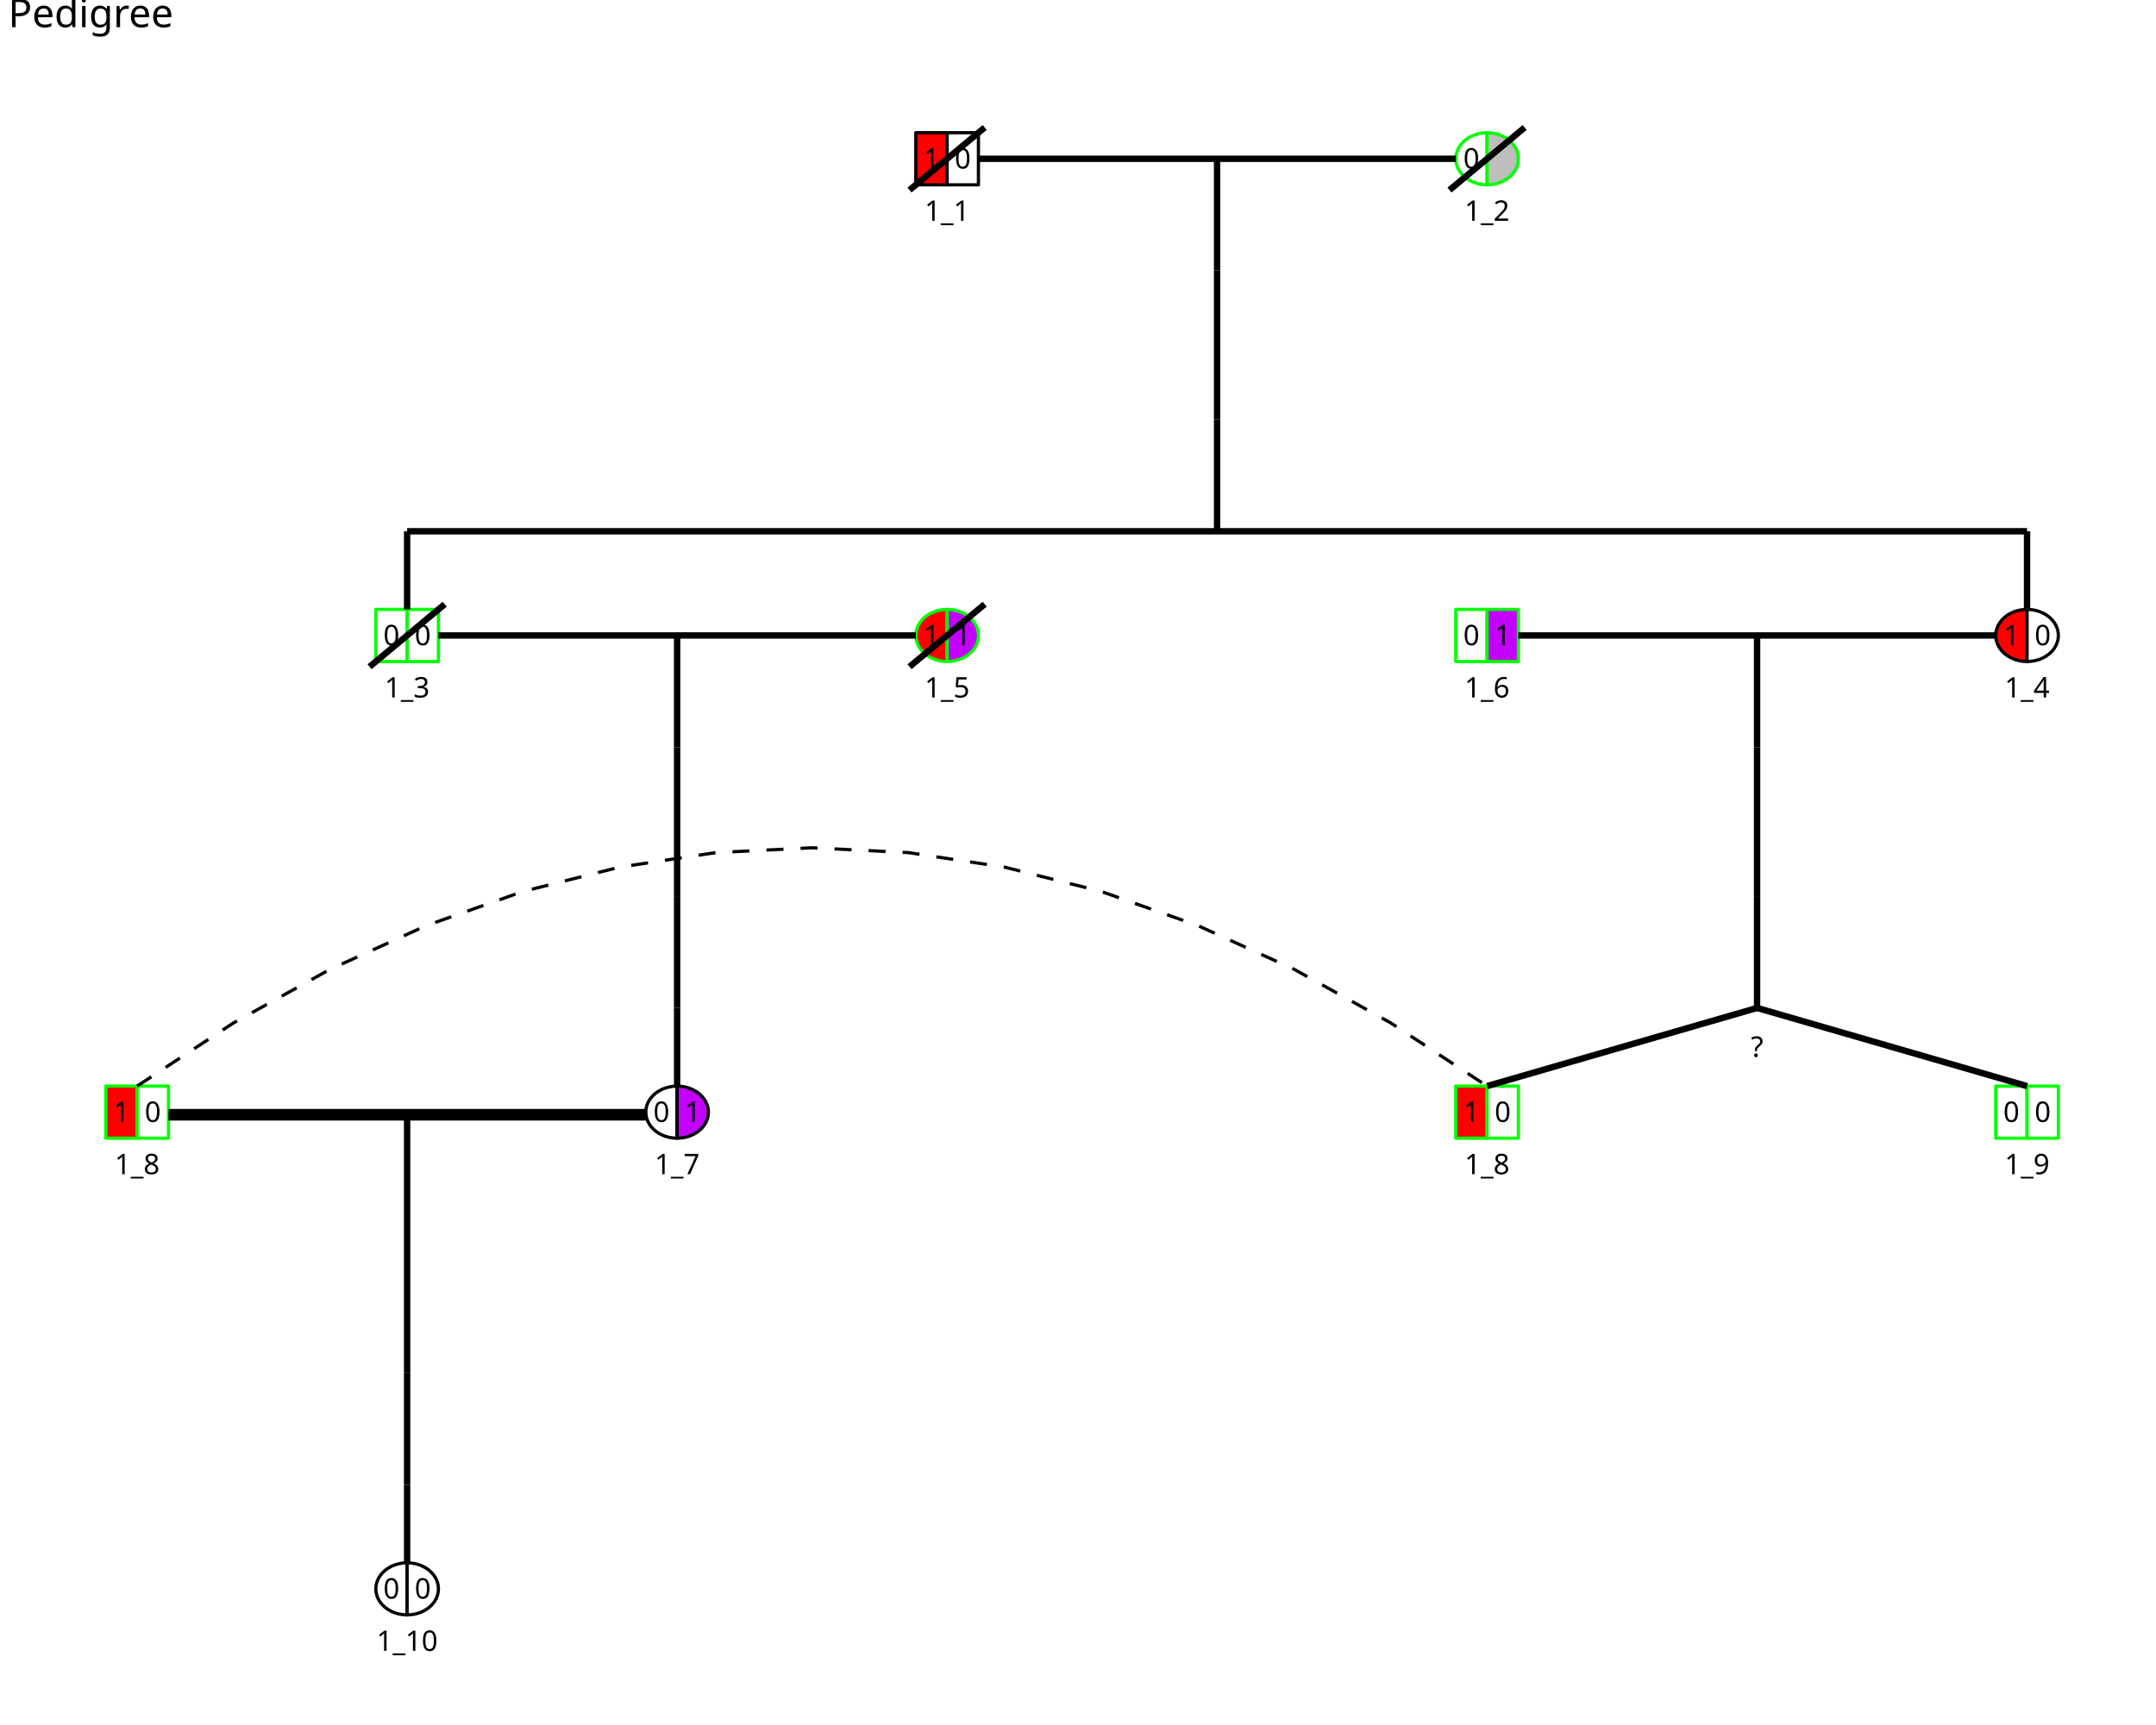
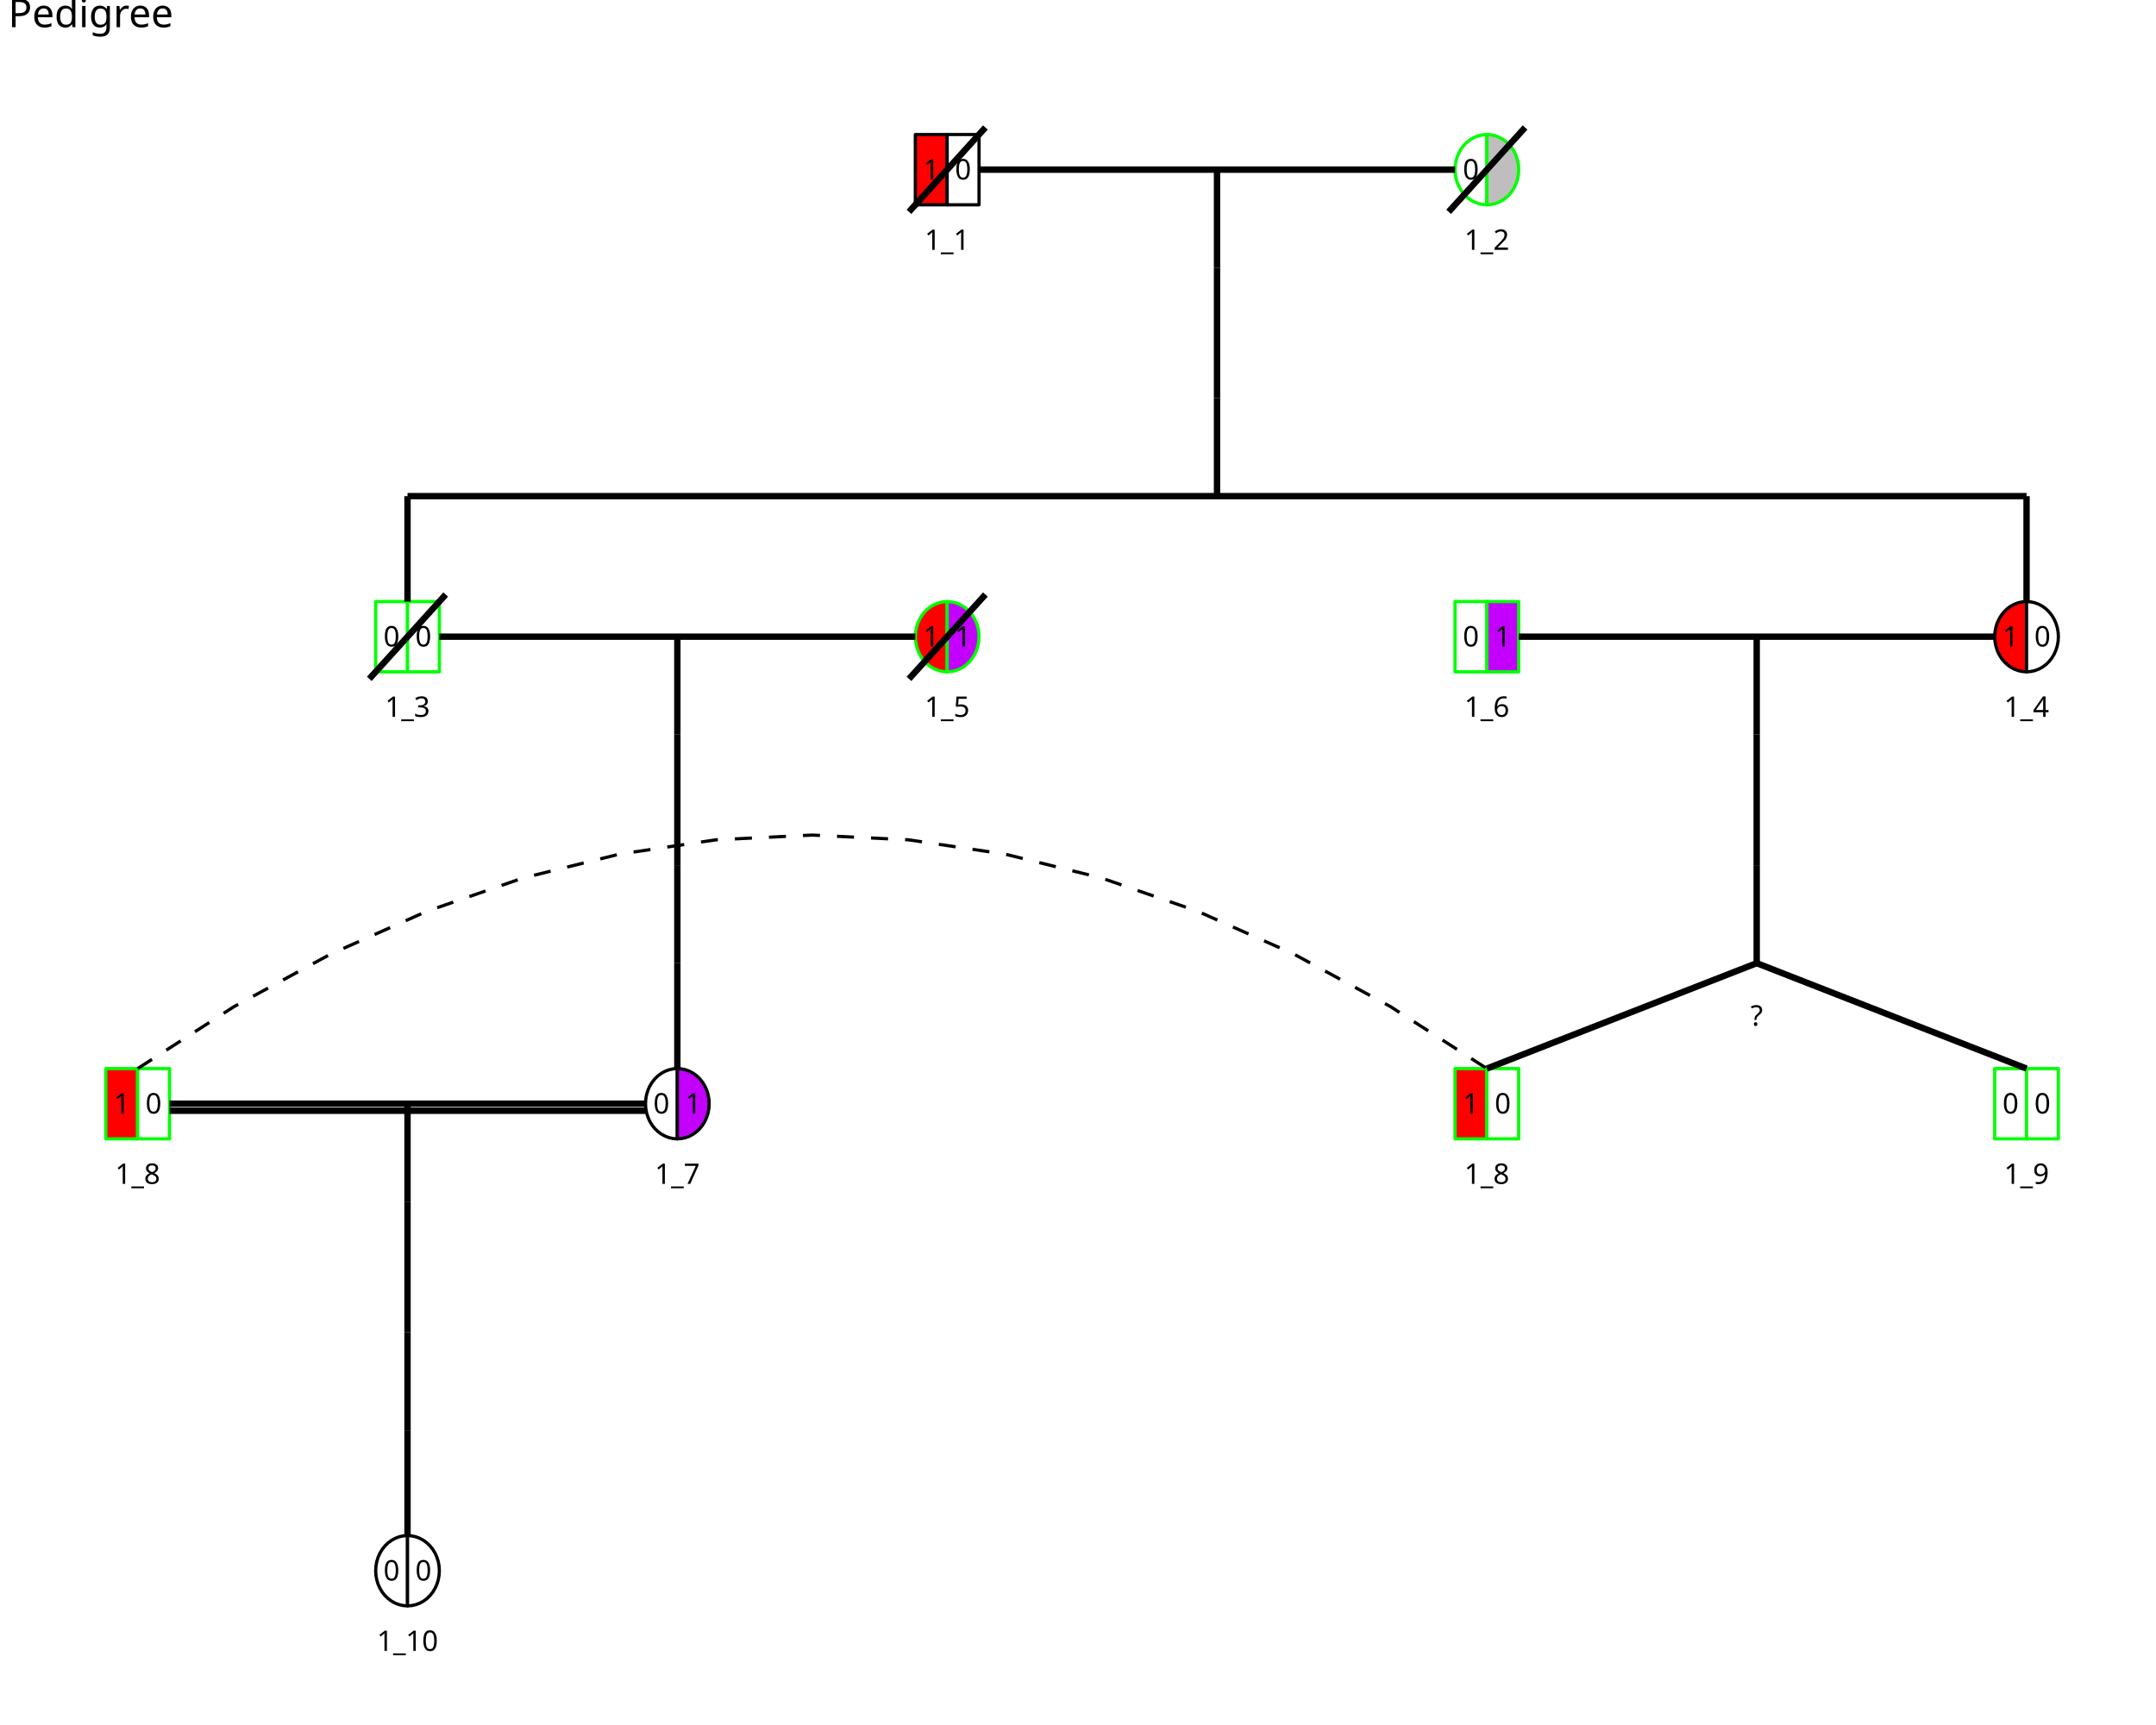
<svg xmlns="http://www.w3.org/2000/svg" class="svglite" data-engine-version="2.0" width="720.00pt" height="576.00pt" viewBox="0 0 720.00 576.00">
  <defs>
    <style type="text/css">
    .svglite line, .svglite polyline, .svglite polygon, .svglite path, .svglite rect, .svglite circle {
      fill: none;
      stroke: #000000;
      stroke-linecap: round;
      stroke-linejoin: round;
      stroke-miterlimit: 10.00;
    }
  </style>
  </defs>
  <rect width="100%" height="100%" style="stroke: none; fill: #FFFFFF;" />
  <defs>
    <clipPath id="cpMC4wMHw3MjAuMDB8MC4wMHw1NzYuMDA=">
      <rect x="0.00" y="0.00" width="720.00" height="576.00" />
    </clipPath>
  </defs>
  <g clip-path="url(#cpMC4wMHw3MjAuMDB8MC4wMHw1NzYuMDA=)">
    <rect x="0.00" y="0.00" width="720.00" height="576.00" style="stroke-width: 1.07; stroke: #FFFFFF; fill: #FFFFFF;" />
  </g>
  <defs>
    <clipPath id="cpMi43NHw3MjAuMDB8MTcuMzB8NTczLjI2">
      <rect x="2.74" y="17.30" width="717.26" height="555.96" />
    </clipPath>
  </defs>
  <g clip-path="url(#cpMi43NHw3MjAuMDB8MTcuMzB8NTczLjI2)">
    <rect x="2.74" y="17.30" width="717.26" height="555.96" style="stroke-width: 1.07; stroke: none;" />
-     <polygon points="316.29,53.02 316.29,44.31 305.83,44.31 305.83,61.72 316.29,61.72 " style="stroke-width: 1.07; stroke-linecap: butt; fill: #FF0000;" />
-     <polygon points="135.96,212.19 135.96,203.49 125.50,203.49 125.50,220.89 135.96,220.89 " style="stroke-width: 1.07; stroke: #00FF00; stroke-linecap: butt; fill: #FFFFFF;" />
-     <polygon points="45.80,371.36 45.80,362.66 35.34,362.66 35.34,380.06 45.80,380.06 " style="stroke-width: 1.07; stroke: #00FF00; stroke-linecap: butt; fill: #FF0000;" />
-     <polygon points="135.96,530.54 135.96,521.84 134.60,521.91 133.26,522.14 131.96,522.50 130.73,523.00 129.60,523.64 128.57,524.39 127.67,525.24 126.91,526.19 126.30,527.21 125.86,528.29 125.59,529.40 125.50,530.54 125.59,531.67 125.86,532.79 126.30,533.87 126.91,534.89 127.67,535.84 128.57,536.69 129.60,537.44 130.73,538.07 131.96,538.58 133.26,538.94 134.60,539.16 135.96,539.24 " style="stroke-width: 1.07; stroke-linecap: butt; fill: #FFFFFF;" />
-     <polygon points="496.61,53.02 496.61,44.31 495.25,44.39 493.91,44.61 492.61,44.98 491.38,45.48 490.25,46.11 489.22,46.86 488.32,47.72 487.56,48.66 486.95,49.69 486.51,50.76 486.24,51.88 486.15,53.02 486.24,54.15 486.51,55.27 486.95,56.34 487.56,57.37 488.32,58.31 489.22,59.17 490.25,59.92 491.38,60.55 492.61,61.05 493.91,61.42 495.25,61.64 496.61,61.72 " style="stroke-width: 1.07; stroke: #00FF00; stroke-linecap: butt; fill: #FFFFFF;" />
-     <polygon points="316.29,212.19 316.29,203.49 314.92,203.56 313.58,203.79 312.29,204.15 311.06,204.66 309.92,205.29 308.89,206.04 307.99,206.89 307.23,207.84 306.63,208.86 306.19,209.94 305.92,211.05 305.83,212.19 305.92,213.33 306.19,214.44 306.63,215.52 307.23,216.54 307.99,217.49 308.89,218.34 309.92,219.09 311.06,219.72 312.29,220.23 313.58,220.59 314.92,220.82 316.29,220.89 " style="stroke-width: 1.07; stroke: #00FF00; stroke-linecap: butt; fill: #FF0000;" />
-     <polygon points="226.13,371.36 226.13,362.66 224.76,362.74 223.42,362.96 222.12,363.33 220.90,363.83 219.76,364.46 218.73,365.21 217.83,366.07 217.07,367.01 216.46,368.03 216.02,369.11 215.76,370.23 215.67,371.36 215.76,372.50 216.02,373.62 216.46,374.69 217.07,375.71 217.83,376.66 218.73,377.52 219.76,378.27 220.90,378.90 222.12,379.40 223.42,379.77 224.76,379.99 226.13,380.06 " style="stroke-width: 1.07; stroke-linecap: butt; fill: #FFFFFF;" />
-     <polygon points="496.61,212.19 496.61,203.49 486.15,203.49 486.15,220.89 496.61,220.89 " style="stroke-width: 1.07; stroke: #00FF00; stroke-linecap: butt; fill: #FFFFFF;" />
-     <polygon points="496.61,371.36 496.61,362.66 486.15,362.66 486.15,380.06 496.61,380.06 " style="stroke-width: 1.07; stroke: #00FF00; stroke-linecap: butt; fill: #FF0000;" />
-     <polygon points="676.94,212.19 676.94,203.49 675.57,203.56 674.23,203.79 672.94,204.15 671.71,204.66 670.57,205.29 669.54,206.04 668.64,206.89 667.88,207.84 667.28,208.86 666.84,209.94 666.57,211.05 666.48,212.19 666.57,213.33 666.84,214.44 667.28,215.52 667.88,216.54 668.64,217.49 669.54,218.34 670.57,219.09 671.71,219.72 672.94,220.23 674.23,220.59 675.57,220.82 676.94,220.89 " style="stroke-width: 1.07; stroke-linecap: butt; fill: #FF0000;" />
-     <polygon points="676.94,371.36 676.94,362.66 666.48,362.66 666.48,380.06 676.94,380.06 " style="stroke-width: 1.07; stroke: #00FF00; stroke-linecap: butt; fill: #FFFFFF;" />
-     <polygon points="316.29,53.02 316.29,61.72 326.75,61.72 326.75,44.31 316.29,44.31 " style="stroke-width: 1.07; stroke-linecap: butt; fill: #FFFFFF;" />
-     <polygon points="135.96,212.19 135.96,220.89 146.42,220.89 146.42,203.49 135.96,203.49 " style="stroke-width: 1.07; stroke: #00FF00; stroke-linecap: butt; fill: #FFFFFF;" />
-     <polygon points="45.80,371.36 45.80,380.06 56.26,380.06 56.26,362.66 45.80,362.66 " style="stroke-width: 1.07; stroke: #00FF00; stroke-linecap: butt; fill: #FFFFFF;" />
-     <polygon points="135.96,530.54 135.96,539.24 137.33,539.16 138.67,538.94 139.97,538.58 141.19,538.07 142.33,537.44 143.36,536.69 144.26,535.84 145.02,534.89 145.63,533.87 146.07,532.79 146.33,531.67 146.42,530.54 146.33,529.40 146.07,528.29 145.63,527.21 145.02,526.19 144.26,525.24 143.36,524.39 142.33,523.64 141.19,523.00 139.97,522.50 138.67,522.14 137.33,521.91 135.96,521.84 " style="stroke-width: 1.07; stroke-linecap: butt; fill: #FFFFFF;" />
-     <polygon points="496.61,53.02 496.61,61.72 497.98,61.64 499.32,61.42 500.62,61.05 501.84,60.55 502.98,59.92 504.01,59.17 504.91,58.31 505.67,57.37 506.28,56.34 506.72,55.27 506.98,54.15 507.07,53.02 506.98,51.88 506.72,50.76 506.28,49.69 505.67,48.66 504.91,47.72 504.01,46.86 502.98,46.11 501.84,45.48 500.62,44.98 499.32,44.61 497.98,44.39 496.61,44.31 " style="stroke-width: 1.07; stroke: #00FF00; stroke-linecap: butt; fill: #BEBEBE;" />
-     <polygon points="316.29,212.19 316.29,220.89 317.65,220.82 319.00,220.59 320.29,220.23 321.52,219.72 322.66,219.09 323.68,218.34 324.59,217.49 325.35,216.54 325.95,215.52 326.39,214.44 326.66,213.33 326.75,212.19 326.66,211.05 326.39,209.94 325.95,208.86 325.35,207.84 324.59,206.89 323.68,206.04 322.66,205.29 321.52,204.66 320.29,204.15 319.00,203.79 317.65,203.56 316.29,203.49 " style="stroke-width: 1.07; stroke: #00FF00; stroke-linecap: butt; fill: #C300FF;" />
-     <polygon points="226.13,371.36 226.13,380.06 227.49,379.99 228.83,379.77 230.13,379.40 231.36,378.90 232.49,378.27 233.52,377.52 234.42,376.66 235.18,375.71 235.79,374.69 236.23,373.62 236.50,372.50 236.58,371.36 236.50,370.23 236.23,369.11 235.79,368.03 235.18,367.01 234.42,366.07 233.52,365.21 232.49,364.46 231.36,363.83 230.13,363.33 228.83,362.96 227.49,362.74 226.13,362.66 " style="stroke-width: 1.07; stroke-linecap: butt; fill: #C300FF;" />
-     <polygon points="496.61,212.19 496.61,220.89 507.07,220.89 507.07,203.49 496.61,203.49 " style="stroke-width: 1.07; stroke: #00FF00; stroke-linecap: butt; fill: #C300FF;" />
-     <polygon points="496.61,371.36 496.61,380.06 507.07,380.06 507.07,362.66 496.61,362.66 " style="stroke-width: 1.07; stroke: #00FF00; stroke-linecap: butt; fill: #FFFFFF;" />
-     <polygon points="676.94,212.19 676.94,220.89 678.30,220.82 679.65,220.59 680.94,220.23 682.17,219.72 683.31,219.09 684.33,218.34 685.24,217.49 686.00,216.54 686.60,215.52 687.04,214.44 687.31,213.33 687.40,212.19 687.31,211.05 687.04,209.94 686.60,208.86 686.00,207.84 685.24,206.89 684.33,206.04 683.31,205.29 682.17,204.66 680.94,204.15 679.65,203.79 678.30,203.56 676.94,203.49 " style="stroke-width: 1.07; stroke-linecap: butt; fill: #FFFFFF;" />
-     <polygon points="676.94,371.36 676.94,380.06 687.40,380.06 687.40,362.66 676.94,362.66 " style="stroke-width: 1.07; stroke: #00FF00; stroke-linecap: butt; fill: #FFFFFF;" />
-     <text x="311.06" y="56.28" text-anchor="middle" style="font-size: 9.48px; font-family: sans;" textLength="5.28px" lengthAdjust="spacingAndGlyphs">1</text>
-     <text x="130.73" y="215.45" text-anchor="middle" style="font-size: 9.48px; font-family: sans;" textLength="5.28px" lengthAdjust="spacingAndGlyphs">0</text>
-     <text x="40.57" y="374.63" text-anchor="middle" style="font-size: 9.48px; font-family: sans;" textLength="5.28px" lengthAdjust="spacingAndGlyphs">1</text>
-     <text x="130.73" y="533.80" text-anchor="middle" style="font-size: 9.48px; font-family: sans;" textLength="5.28px" lengthAdjust="spacingAndGlyphs">0</text>
-     <text x="491.38" y="56.28" text-anchor="middle" style="font-size: 9.48px; font-family: sans;" textLength="5.28px" lengthAdjust="spacingAndGlyphs">0</text>
-     <text x="311.06" y="215.45" text-anchor="middle" style="font-size: 9.48px; font-family: sans;" textLength="5.28px" lengthAdjust="spacingAndGlyphs">1</text>
-     <text x="220.90" y="374.63" text-anchor="middle" style="font-size: 9.48px; font-family: sans;" textLength="5.28px" lengthAdjust="spacingAndGlyphs">0</text>
-     <text x="491.38" y="215.45" text-anchor="middle" style="font-size: 9.48px; font-family: sans;" textLength="5.28px" lengthAdjust="spacingAndGlyphs">0</text>
-     <text x="491.38" y="374.63" text-anchor="middle" style="font-size: 9.48px; font-family: sans;" textLength="5.28px" lengthAdjust="spacingAndGlyphs">1</text>
-     <text x="671.71" y="215.45" text-anchor="middle" style="font-size: 9.48px; font-family: sans;" textLength="5.28px" lengthAdjust="spacingAndGlyphs">1</text>
-     <text x="671.71" y="374.63" text-anchor="middle" style="font-size: 9.48px; font-family: sans;" textLength="5.28px" lengthAdjust="spacingAndGlyphs">0</text>
-     <text x="321.52" y="56.28" text-anchor="middle" style="font-size: 9.48px; font-family: sans;" textLength="5.28px" lengthAdjust="spacingAndGlyphs">0</text>
-     <text x="141.19" y="215.45" text-anchor="middle" style="font-size: 9.48px; font-family: sans;" textLength="5.28px" lengthAdjust="spacingAndGlyphs">0</text>
-     <text x="51.03" y="374.63" text-anchor="middle" style="font-size: 9.48px; font-family: sans;" textLength="5.28px" lengthAdjust="spacingAndGlyphs">0</text>
-     <text x="141.19" y="533.80" text-anchor="middle" style="font-size: 9.48px; font-family: sans;" textLength="5.28px" lengthAdjust="spacingAndGlyphs">0</text>
-     <text x="321.52" y="215.45" text-anchor="middle" style="font-size: 9.48px; font-family: sans;" textLength="5.28px" lengthAdjust="spacingAndGlyphs">1</text>
-     <text x="231.36" y="374.63" text-anchor="middle" style="font-size: 9.48px; font-family: sans;" textLength="5.28px" lengthAdjust="spacingAndGlyphs">1</text>
-     <text x="501.84" y="215.45" text-anchor="middle" style="font-size: 9.48px; font-family: sans;" textLength="5.28px" lengthAdjust="spacingAndGlyphs">1</text>
-     <text x="501.84" y="374.63" text-anchor="middle" style="font-size: 9.48px; font-family: sans;" textLength="5.28px" lengthAdjust="spacingAndGlyphs">0</text>
-     <text x="682.17" y="215.45" text-anchor="middle" style="font-size: 9.48px; font-family: sans;" textLength="5.28px" lengthAdjust="spacingAndGlyphs">0</text>
-     <text x="682.17" y="374.63" text-anchor="middle" style="font-size: 9.48px; font-family: sans;" textLength="5.28px" lengthAdjust="spacingAndGlyphs">0</text>
-     <text x="316.29" y="73.73" text-anchor="middle" style="font-size: 9.48px; font-family: sans;" textLength="15.83px" lengthAdjust="spacingAndGlyphs">1_1</text>
-     <text x="135.96" y="232.90" text-anchor="middle" style="font-size: 9.48px; font-family: sans;" textLength="15.83px" lengthAdjust="spacingAndGlyphs">1_3</text>
-     <text x="45.80" y="392.08" text-anchor="middle" style="font-size: 9.48px; font-family: sans;" textLength="15.83px" lengthAdjust="spacingAndGlyphs">1_8</text>
-     <text x="135.96" y="551.25" text-anchor="middle" style="font-size: 9.48px; font-family: sans;" textLength="21.10px" lengthAdjust="spacingAndGlyphs">1_10</text>
-     <text x="496.61" y="73.73" text-anchor="middle" style="font-size: 9.48px; font-family: sans;" textLength="15.83px" lengthAdjust="spacingAndGlyphs">1_2</text>
-     <text x="316.29" y="232.90" text-anchor="middle" style="font-size: 9.48px; font-family: sans;" textLength="15.83px" lengthAdjust="spacingAndGlyphs">1_5</text>
-     <text x="226.13" y="392.08" text-anchor="middle" style="font-size: 9.48px; font-family: sans;" textLength="15.83px" lengthAdjust="spacingAndGlyphs">1_7</text>
-     <text x="496.61" y="232.90" text-anchor="middle" style="font-size: 9.48px; font-family: sans;" textLength="15.83px" lengthAdjust="spacingAndGlyphs">1_6</text>
-     <text x="496.61" y="392.08" text-anchor="middle" style="font-size: 9.48px; font-family: sans;" textLength="15.83px" lengthAdjust="spacingAndGlyphs">1_8</text>
-     <text x="676.94" y="232.90" text-anchor="middle" style="font-size: 9.48px; font-family: sans;" textLength="15.83px" lengthAdjust="spacingAndGlyphs">1_4</text>
-     <text x="676.94" y="392.08" text-anchor="middle" style="font-size: 9.48px; font-family: sans;" textLength="15.83px" lengthAdjust="spacingAndGlyphs">1_9</text>
-     <text x="586.78" y="352.88" text-anchor="middle" style="font-size: 9.48px; font-family: sans;" textLength="5.28px" lengthAdjust="spacingAndGlyphs">?</text>
-     <line x1="303.74" y1="63.46" x2="328.84" y2="42.57" style="stroke-width: 2.13; stroke-linecap: butt;" />
-     <line x1="123.41" y1="222.63" x2="148.51" y2="201.75" style="stroke-width: 2.13; stroke-linecap: butt;" />
-     <line x1="484.06" y1="63.46" x2="509.16" y2="42.57" style="stroke-width: 2.13; stroke-linecap: butt;" />
-     <line x1="303.74" y1="222.63" x2="328.84" y2="201.75" style="stroke-width: 2.13; stroke-linecap: butt;" />
-     <line x1="326.75" y1="53.02" x2="486.15" y2="53.02" style="stroke-width: 2.13; stroke-linecap: butt;" />
-     <line x1="146.42" y1="212.19" x2="305.83" y2="212.19" style="stroke-width: 2.13; stroke-linecap: butt;" />
-     <line x1="56.26" y1="371.36" x2="215.67" y2="371.36" style="stroke-width: 2.13; stroke-linecap: butt;" />
-     <line x1="507.07" y1="212.19" x2="666.48" y2="212.19" style="stroke-width: 2.13; stroke-linecap: butt;" />
-     <line x1="56.26" y1="373.10" x2="215.67" y2="373.10" style="stroke-width: 2.13; stroke-linecap: butt;" />
-     <line x1="135.96" y1="203.49" x2="135.96" y2="177.39" style="stroke-width: 2.13; stroke-linecap: butt;" />
-     <line x1="676.94" y1="203.49" x2="676.94" y2="177.39" style="stroke-width: 2.13; stroke-linecap: butt;" />
-     <line x1="135.96" y1="177.39" x2="676.94" y2="177.39" style="stroke-width: 2.13; stroke-linecap: butt;" />
-     <line x1="406.45" y1="177.39" x2="406.45" y2="140.08" style="stroke-width: 2.13; stroke-linecap: butt;" />
-     <line x1="406.45" y1="140.08" x2="406.45" y2="90.33" style="stroke-width: 2.13; stroke-linecap: butt;" />
-     <line x1="406.45" y1="90.33" x2="406.45" y2="53.02" style="stroke-width: 2.13; stroke-linecap: butt;" />
-     <line x1="226.13" y1="362.66" x2="226.13" y2="336.56" style="stroke-width: 2.13; stroke-linecap: butt;" />
-     <line x1="226.13" y1="336.56" x2="226.13" y2="336.56" style="stroke-width: 2.13; stroke-linecap: butt;" />
-     <line x1="226.13" y1="336.56" x2="226.13" y2="299.25" style="stroke-width: 2.13; stroke-linecap: butt;" />
-     <line x1="226.13" y1="299.25" x2="226.13" y2="249.50" style="stroke-width: 2.13; stroke-linecap: butt;" />
-     <line x1="226.13" y1="249.50" x2="226.13" y2="212.19" style="stroke-width: 2.13; stroke-linecap: butt;" />
-     <line x1="496.61" y1="362.66" x2="586.78" y2="336.56" style="stroke-width: 2.13; stroke-linecap: butt;" />
-     <line x1="676.94" y1="362.66" x2="586.78" y2="336.56" style="stroke-width: 2.13; stroke-linecap: butt;" />
-     <line x1="586.78" y1="336.56" x2="586.78" y2="336.56" style="stroke-width: 2.13; stroke-linecap: butt;" />
-     <line x1="586.78" y1="336.56" x2="586.78" y2="299.25" style="stroke-width: 2.13; stroke-linecap: butt;" />
-     <line x1="586.78" y1="299.25" x2="586.78" y2="249.50" style="stroke-width: 2.13; stroke-linecap: butt;" />
-     <line x1="586.78" y1="249.50" x2="586.78" y2="212.19" style="stroke-width: 2.13; stroke-linecap: butt;" />
-     <line x1="135.96" y1="521.84" x2="135.96" y2="495.74" style="stroke-width: 2.13; stroke-linecap: butt;" />
-     <line x1="135.96" y1="495.74" x2="135.96" y2="495.74" style="stroke-width: 2.13; stroke-linecap: butt;" />
-     <line x1="135.96" y1="495.74" x2="135.96" y2="458.43" style="stroke-width: 2.13; stroke-linecap: butt;" />
-     <line x1="135.96" y1="458.43" x2="135.96" y2="408.68" style="stroke-width: 2.13; stroke-linecap: butt;" />
-     <line x1="135.96" y1="408.68" x2="135.96" y2="371.36" style="stroke-width: 2.13; stroke-linecap: butt;" />
-     <polyline points="45.80,362.66 78.00,341.55 110.20,323.68 142.40,309.06 174.60,297.69 206.81,289.57 239.01,284.70 271.21,283.08 303.41,284.70 335.61,289.57 367.81,297.69 400.01,309.06 432.21,323.68 464.41,341.55 496.61,362.66 " style="stroke-width: 1.07; stroke-dasharray: 5.69,5.69; stroke-linecap: butt;" />
+     <polygon points="316.31,56.65 316.31,44.92 305.68,44.92 305.68,68.39 316.31,68.39 " style="stroke-width: 1.07; stroke-linecap: butt; fill: #FF0000;" />
+     <polygon points="136.09,212.60 136.09,200.87 125.46,200.87 125.46,224.33 136.09,224.33 " style="stroke-width: 1.07; stroke: #00FF00; stroke-linecap: butt; fill: #FFFFFF;" />
+     <polygon points="45.97,368.54 45.97,356.81 35.34,356.81 35.34,380.28 45.97,380.28 " style="stroke-width: 1.07; stroke: #00FF00; stroke-linecap: butt; fill: #FF0000;" />
+     <polygon points="136.09,524.49 136.09,512.75 134.70,512.85 133.34,513.15 132.02,513.65 130.77,514.33 129.62,515.18 128.57,516.19 127.65,517.34 126.88,518.62 126.26,520.00 125.82,521.45 125.55,522.96 125.46,524.49 125.55,526.02 125.82,527.52 126.26,528.98 126.88,530.35 127.65,531.63 128.57,532.78 129.62,533.80 130.77,534.65 132.02,535.33 133.34,535.82 134.70,536.12 136.09,536.22 " style="stroke-width: 1.07; stroke-linecap: butt; fill: #FFFFFF;" />
+     <polygon points="496.54,56.65 496.54,44.92 495.15,45.02 493.79,45.32 492.47,45.81 491.22,46.49 490.07,47.35 489.02,48.36 488.10,49.51 487.33,50.79 486.72,52.16 486.27,53.62 486.00,55.12 485.91,56.65 486.00,58.19 486.27,59.69 486.72,61.14 487.33,62.52 488.10,63.80 489.02,64.95 490.07,65.96 491.22,66.82 492.47,67.49 493.79,67.99 495.15,68.29 496.54,68.39 " style="stroke-width: 1.07; stroke: #00FF00; stroke-linecap: butt; fill: #FFFFFF;" />
+     <polygon points="316.31,212.60 316.31,200.87 314.93,200.97 313.56,201.27 312.24,201.76 311.00,202.44 309.84,203.29 308.80,204.30 307.88,205.46 307.11,206.73 306.49,208.11 306.04,209.56 305.77,211.07 305.68,212.60 305.77,214.13 306.04,215.64 306.49,217.09 307.11,218.47 307.88,219.74 308.80,220.89 309.84,221.91 311.00,222.76 312.24,223.44 313.56,223.93 314.93,224.23 316.31,224.33 " style="stroke-width: 1.07; stroke: #00FF00; stroke-linecap: butt; fill: #FF0000;" />
+     <polygon points="226.20,368.54 226.20,356.81 224.81,356.91 223.45,357.21 222.13,357.70 220.88,358.38 219.73,359.23 218.68,360.25 217.77,361.40 216.99,362.68 216.38,364.05 215.93,365.51 215.66,367.01 215.57,368.54 215.66,370.07 215.93,371.58 216.38,373.03 216.99,374.41 217.77,375.69 218.68,376.84 219.73,377.85 220.88,378.70 222.13,379.38 223.45,379.88 224.81,380.18 226.20,380.28 " style="stroke-width: 1.07; stroke-linecap: butt; fill: #FFFFFF;" />
+     <polygon points="496.54,212.60 496.54,200.87 485.91,200.87 485.91,224.33 496.54,224.33 " style="stroke-width: 1.07; stroke: #00FF00; stroke-linecap: butt; fill: #FFFFFF;" />
+     <polygon points="496.54,368.54 496.54,356.81 485.91,356.81 485.91,380.28 496.54,380.28 " style="stroke-width: 1.07; stroke: #00FF00; stroke-linecap: butt; fill: #FF0000;" />
+     <polygon points="676.77,212.60 676.77,200.87 675.38,200.97 674.01,201.27 672.70,201.76 671.45,202.44 670.29,203.29 669.25,204.30 668.33,205.46 667.56,206.73 666.94,208.11 666.50,209.56 666.22,211.07 666.13,212.60 666.22,214.13 666.50,215.64 666.94,217.09 667.56,218.47 668.33,219.74 669.25,220.89 670.29,221.91 671.45,222.76 672.70,223.44 674.01,223.93 675.38,224.23 676.77,224.33 " style="stroke-width: 1.07; stroke-linecap: butt; fill: #FF0000;" />
+     <polygon points="676.77,368.54 676.77,356.81 666.13,356.81 666.13,380.28 676.77,380.28 " style="stroke-width: 1.07; stroke: #00FF00; stroke-linecap: butt; fill: #FFFFFF;" />
+     <polygon points="316.31,56.65 316.31,68.39 326.95,68.39 326.95,44.92 316.31,44.92 " style="stroke-width: 1.07; stroke-linecap: butt; fill: #FFFFFF;" />
+     <polygon points="136.09,212.60 136.09,224.33 146.72,224.33 146.72,200.87 136.09,200.87 " style="stroke-width: 1.07; stroke: #00FF00; stroke-linecap: butt; fill: #FFFFFF;" />
+     <polygon points="45.97,368.54 45.97,380.28 56.61,380.28 56.61,356.81 45.97,356.81 " style="stroke-width: 1.07; stroke: #00FF00; stroke-linecap: butt; fill: #FFFFFF;" />
+     <polygon points="136.09,524.49 136.09,536.22 137.48,536.12 138.84,535.82 140.16,535.33 141.40,534.65 142.56,533.80 143.61,532.78 144.52,531.63 145.29,530.35 145.91,528.98 146.36,527.52 146.63,526.02 146.72,524.49 146.63,522.96 146.36,521.45 145.91,520.00 145.29,518.62 144.52,517.34 143.61,516.19 142.56,515.18 141.40,514.33 140.16,513.65 138.84,513.15 137.48,512.85 136.09,512.75 " style="stroke-width: 1.07; stroke-linecap: butt; fill: #FFFFFF;" />
+     <polygon points="496.54,56.65 496.54,68.39 497.93,68.29 499.29,67.99 500.61,67.49 501.86,66.82 503.01,65.96 504.06,64.95 504.97,63.80 505.75,62.52 506.36,61.14 506.81,59.69 507.08,58.19 507.17,56.65 507.08,55.12 506.81,53.62 506.36,52.16 505.75,50.79 504.97,49.51 504.06,48.36 503.01,47.35 501.86,46.49 500.61,45.81 499.29,45.32 497.93,45.02 496.54,44.92 " style="stroke-width: 1.07; stroke: #00FF00; stroke-linecap: butt; fill: #BEBEBE;" />
+     <polygon points="316.31,212.60 316.31,224.33 317.70,224.23 319.07,223.93 320.38,223.44 321.63,222.76 322.79,221.91 323.83,220.89 324.75,219.74 325.52,218.47 326.14,217.09 326.58,215.64 326.85,214.13 326.95,212.60 326.85,211.07 326.58,209.56 326.14,208.11 325.52,206.73 324.75,205.46 323.83,204.30 322.79,203.29 321.63,202.44 320.38,201.76 319.07,201.27 317.70,200.97 316.31,200.87 " style="stroke-width: 1.07; stroke: #00FF00; stroke-linecap: butt; fill: #C300FF;" />
+     <polygon points="226.20,368.54 226.20,380.28 227.59,380.18 228.95,379.88 230.27,379.38 231.52,378.70 232.67,377.85 233.72,376.84 234.64,375.69 235.41,374.41 236.02,373.03 236.47,371.58 236.74,370.07 236.83,368.54 236.74,367.01 236.47,365.51 236.02,364.05 235.41,362.68 234.64,361.40 233.72,360.25 232.67,359.23 231.52,358.38 230.27,357.70 228.95,357.21 227.59,356.91 226.20,356.81 " style="stroke-width: 1.07; stroke-linecap: butt; fill: #C300FF;" />
+     <polygon points="496.54,212.60 496.54,224.33 507.17,224.33 507.17,200.87 496.54,200.87 " style="stroke-width: 1.07; stroke: #00FF00; stroke-linecap: butt; fill: #C300FF;" />
+     <polygon points="496.54,368.54 496.54,380.28 507.17,380.28 507.17,356.81 496.54,356.81 " style="stroke-width: 1.07; stroke: #00FF00; stroke-linecap: butt; fill: #FFFFFF;" />
+     <polygon points="676.77,212.60 676.77,224.33 678.15,224.23 679.52,223.93 680.83,223.44 682.08,222.76 683.24,221.91 684.28,220.89 685.20,219.74 685.97,218.47 686.59,217.09 687.03,215.64 687.31,214.13 687.40,212.60 687.31,211.07 687.03,209.56 686.59,208.11 685.97,206.73 685.20,205.46 684.28,204.30 683.24,203.29 682.08,202.44 680.83,201.76 679.52,201.27 678.15,200.97 676.77,200.87 " style="stroke-width: 1.07; stroke-linecap: butt; fill: #FFFFFF;" />
+     <polygon points="676.77,368.54 676.77,380.28 687.40,380.28 687.40,356.81 676.77,356.81 " style="stroke-width: 1.07; stroke: #00FF00; stroke-linecap: butt; fill: #FFFFFF;" />
+     <text x="311.00" y="59.92" text-anchor="middle" style="font-size: 9.48px; font-family: sans;" textLength="5.28px" lengthAdjust="spacingAndGlyphs">1</text>
+     <text x="130.77" y="215.86" text-anchor="middle" style="font-size: 9.48px; font-family: sans;" textLength="5.28px" lengthAdjust="spacingAndGlyphs">0</text>
+     <text x="40.66" y="371.81" text-anchor="middle" style="font-size: 9.48px; font-family: sans;" textLength="5.28px" lengthAdjust="spacingAndGlyphs">1</text>
+     <text x="130.77" y="527.75" text-anchor="middle" style="font-size: 9.48px; font-family: sans;" textLength="5.28px" lengthAdjust="spacingAndGlyphs">0</text>
+     <text x="491.22" y="59.92" text-anchor="middle" style="font-size: 9.48px; font-family: sans;" textLength="5.28px" lengthAdjust="spacingAndGlyphs">0</text>
+     <text x="311.00" y="215.86" text-anchor="middle" style="font-size: 9.48px; font-family: sans;" textLength="5.28px" lengthAdjust="spacingAndGlyphs">1</text>
+     <text x="220.88" y="371.81" text-anchor="middle" style="font-size: 9.48px; font-family: sans;" textLength="5.28px" lengthAdjust="spacingAndGlyphs">0</text>
+     <text x="491.22" y="215.86" text-anchor="middle" style="font-size: 9.48px; font-family: sans;" textLength="5.28px" lengthAdjust="spacingAndGlyphs">0</text>
+     <text x="491.22" y="371.81" text-anchor="middle" style="font-size: 9.48px; font-family: sans;" textLength="5.28px" lengthAdjust="spacingAndGlyphs">1</text>
+     <text x="671.45" y="215.86" text-anchor="middle" style="font-size: 9.48px; font-family: sans;" textLength="5.28px" lengthAdjust="spacingAndGlyphs">1</text>
+     <text x="671.45" y="371.81" text-anchor="middle" style="font-size: 9.48px; font-family: sans;" textLength="5.28px" lengthAdjust="spacingAndGlyphs">0</text>
+     <text x="321.63" y="59.92" text-anchor="middle" style="font-size: 9.48px; font-family: sans;" textLength="5.28px" lengthAdjust="spacingAndGlyphs">0</text>
+     <text x="141.40" y="215.86" text-anchor="middle" style="font-size: 9.48px; font-family: sans;" textLength="5.28px" lengthAdjust="spacingAndGlyphs">0</text>
+     <text x="51.29" y="371.81" text-anchor="middle" style="font-size: 9.48px; font-family: sans;" textLength="5.28px" lengthAdjust="spacingAndGlyphs">0</text>
+     <text x="141.40" y="527.75" text-anchor="middle" style="font-size: 9.48px; font-family: sans;" textLength="5.28px" lengthAdjust="spacingAndGlyphs">0</text>
+     <text x="321.63" y="215.86" text-anchor="middle" style="font-size: 9.48px; font-family: sans;" textLength="5.28px" lengthAdjust="spacingAndGlyphs">1</text>
+     <text x="231.52" y="371.81" text-anchor="middle" style="font-size: 9.48px; font-family: sans;" textLength="5.28px" lengthAdjust="spacingAndGlyphs">1</text>
+     <text x="501.86" y="215.86" text-anchor="middle" style="font-size: 9.48px; font-family: sans;" textLength="5.28px" lengthAdjust="spacingAndGlyphs">1</text>
+     <text x="501.86" y="371.81" text-anchor="middle" style="font-size: 9.48px; font-family: sans;" textLength="5.28px" lengthAdjust="spacingAndGlyphs">0</text>
+     <text x="682.08" y="215.86" text-anchor="middle" style="font-size: 9.48px; font-family: sans;" textLength="5.28px" lengthAdjust="spacingAndGlyphs">0</text>
+     <text x="682.08" y="371.81" text-anchor="middle" style="font-size: 9.48px; font-family: sans;" textLength="5.28px" lengthAdjust="spacingAndGlyphs">0</text>
+     <text x="316.31" y="83.42" text-anchor="middle" style="font-size: 9.48px; font-family: sans;" textLength="15.83px" lengthAdjust="spacingAndGlyphs">1_1</text>
+     <text x="136.09" y="239.36" text-anchor="middle" style="font-size: 9.48px; font-family: sans;" textLength="15.83px" lengthAdjust="spacingAndGlyphs">1_3</text>
+     <text x="45.97" y="395.31" text-anchor="middle" style="font-size: 9.48px; font-family: sans;" textLength="15.83px" lengthAdjust="spacingAndGlyphs">1_8</text>
+     <text x="136.09" y="551.25" text-anchor="middle" style="font-size: 9.48px; font-family: sans;" textLength="21.10px" lengthAdjust="spacingAndGlyphs">1_10</text>
+     <text x="496.54" y="83.42" text-anchor="middle" style="font-size: 9.48px; font-family: sans;" textLength="15.83px" lengthAdjust="spacingAndGlyphs">1_2</text>
+     <text x="316.31" y="239.36" text-anchor="middle" style="font-size: 9.48px; font-family: sans;" textLength="15.83px" lengthAdjust="spacingAndGlyphs">1_5</text>
+     <text x="226.20" y="395.31" text-anchor="middle" style="font-size: 9.48px; font-family: sans;" textLength="15.83px" lengthAdjust="spacingAndGlyphs">1_7</text>
+     <text x="496.54" y="239.36" text-anchor="middle" style="font-size: 9.48px; font-family: sans;" textLength="15.83px" lengthAdjust="spacingAndGlyphs">1_6</text>
+     <text x="496.54" y="395.31" text-anchor="middle" style="font-size: 9.48px; font-family: sans;" textLength="15.83px" lengthAdjust="spacingAndGlyphs">1_8</text>
+     <text x="676.77" y="239.36" text-anchor="middle" style="font-size: 9.48px; font-family: sans;" textLength="15.83px" lengthAdjust="spacingAndGlyphs">1_4</text>
+     <text x="676.77" y="395.31" text-anchor="middle" style="font-size: 9.48px; font-family: sans;" textLength="15.83px" lengthAdjust="spacingAndGlyphs">1_9</text>
+     <text x="586.65" y="342.47" text-anchor="middle" style="font-size: 9.48px; font-family: sans;" textLength="5.28px" lengthAdjust="spacingAndGlyphs">?</text>
+     <line x1="303.56" y1="70.73" x2="329.07" y2="42.57" style="stroke-width: 2.13; stroke-linecap: butt;" />
+     <line x1="123.33" y1="226.68" x2="148.85" y2="198.52" style="stroke-width: 2.13; stroke-linecap: butt;" />
+     <line x1="483.78" y1="70.73" x2="509.30" y2="42.57" style="stroke-width: 2.13; stroke-linecap: butt;" />
+     <line x1="303.56" y1="226.68" x2="329.07" y2="198.52" style="stroke-width: 2.13; stroke-linecap: butt;" />
+     <line x1="326.95" y1="56.65" x2="485.91" y2="56.65" style="stroke-width: 2.13; stroke-linecap: butt;" />
+     <line x1="146.72" y1="212.60" x2="305.68" y2="212.60" style="stroke-width: 2.13; stroke-linecap: butt;" />
+     <line x1="56.61" y1="368.54" x2="215.57" y2="368.54" style="stroke-width: 2.13; stroke-linecap: butt;" />
+     <line x1="507.17" y1="212.60" x2="666.13" y2="212.60" style="stroke-width: 2.13; stroke-linecap: butt;" />
+     <line x1="56.61" y1="370.89" x2="215.57" y2="370.89" style="stroke-width: 2.13; stroke-linecap: butt;" />
+     <line x1="136.09" y1="200.87" x2="136.09" y2="165.67" style="stroke-width: 2.13; stroke-linecap: butt;" />
+     <line x1="676.77" y1="200.87" x2="676.77" y2="165.67" style="stroke-width: 2.13; stroke-linecap: butt;" />
+     <line x1="136.09" y1="165.67" x2="676.77" y2="165.67" style="stroke-width: 2.13; stroke-linecap: butt;" />
+     <line x1="406.43" y1="165.67" x2="406.43" y2="132.96" style="stroke-width: 2.13; stroke-linecap: butt;" />
+     <line x1="406.43" y1="132.96" x2="406.43" y2="89.36" style="stroke-width: 2.13; stroke-linecap: butt;" />
+     <line x1="406.43" y1="89.36" x2="406.43" y2="56.65" style="stroke-width: 2.13; stroke-linecap: butt;" />
+     <line x1="226.20" y1="356.81" x2="226.20" y2="321.61" style="stroke-width: 2.13; stroke-linecap: butt;" />
+     <line x1="226.20" y1="321.61" x2="226.20" y2="321.61" style="stroke-width: 2.13; stroke-linecap: butt;" />
+     <line x1="226.20" y1="321.61" x2="226.20" y2="288.91" style="stroke-width: 2.13; stroke-linecap: butt;" />
+     <line x1="226.20" y1="288.91" x2="226.20" y2="245.30" style="stroke-width: 2.13; stroke-linecap: butt;" />
+     <line x1="226.20" y1="245.30" x2="226.20" y2="212.60" style="stroke-width: 2.13; stroke-linecap: butt;" />
+     <line x1="496.54" y1="356.81" x2="586.65" y2="321.61" style="stroke-width: 2.13; stroke-linecap: butt;" />
+     <line x1="676.77" y1="356.81" x2="586.65" y2="321.61" style="stroke-width: 2.13; stroke-linecap: butt;" />
+     <line x1="586.65" y1="321.61" x2="586.65" y2="321.61" style="stroke-width: 2.13; stroke-linecap: butt;" />
+     <line x1="586.65" y1="321.61" x2="586.65" y2="288.91" style="stroke-width: 2.13; stroke-linecap: butt;" />
+     <line x1="586.65" y1="288.91" x2="586.65" y2="245.30" style="stroke-width: 2.13; stroke-linecap: butt;" />
+     <line x1="586.65" y1="245.30" x2="586.65" y2="212.60" style="stroke-width: 2.13; stroke-linecap: butt;" />
+     <line x1="136.09" y1="512.75" x2="136.09" y2="477.55" style="stroke-width: 2.13; stroke-linecap: butt;" />
+     <line x1="136.09" y1="477.55" x2="136.09" y2="477.55" style="stroke-width: 2.13; stroke-linecap: butt;" />
+     <line x1="136.09" y1="477.55" x2="136.09" y2="444.85" style="stroke-width: 2.13; stroke-linecap: butt;" />
+     <line x1="136.09" y1="444.85" x2="136.09" y2="401.25" style="stroke-width: 2.13; stroke-linecap: butt;" />
+     <line x1="136.09" y1="401.25" x2="136.09" y2="368.54" style="stroke-width: 2.13; stroke-linecap: butt;" />
+     <polyline points="45.97,356.81 78.16,336.12 110.34,318.62 142.52,304.30 174.71,293.16 206.89,285.20 239.07,280.43 271.26,278.84 303.44,280.43 335.62,285.20 367.81,293.16 399.99,304.30 432.17,318.62 464.36,336.12 496.54,356.81 " style="stroke-width: 1.07; stroke-dasharray: 5.69,5.69; stroke-linecap: butt;" />
  </g>
  <g clip-path="url(#cpMC4wMHw3MjAuMDB8MC4wMHw1NzYuMDA=)">
    <text x="2.74" y="9.08" style="font-size: 13.20px; font-family: sans;" textLength="52.84px" lengthAdjust="spacingAndGlyphs">Pedigree</text>
  </g>
</svg>
